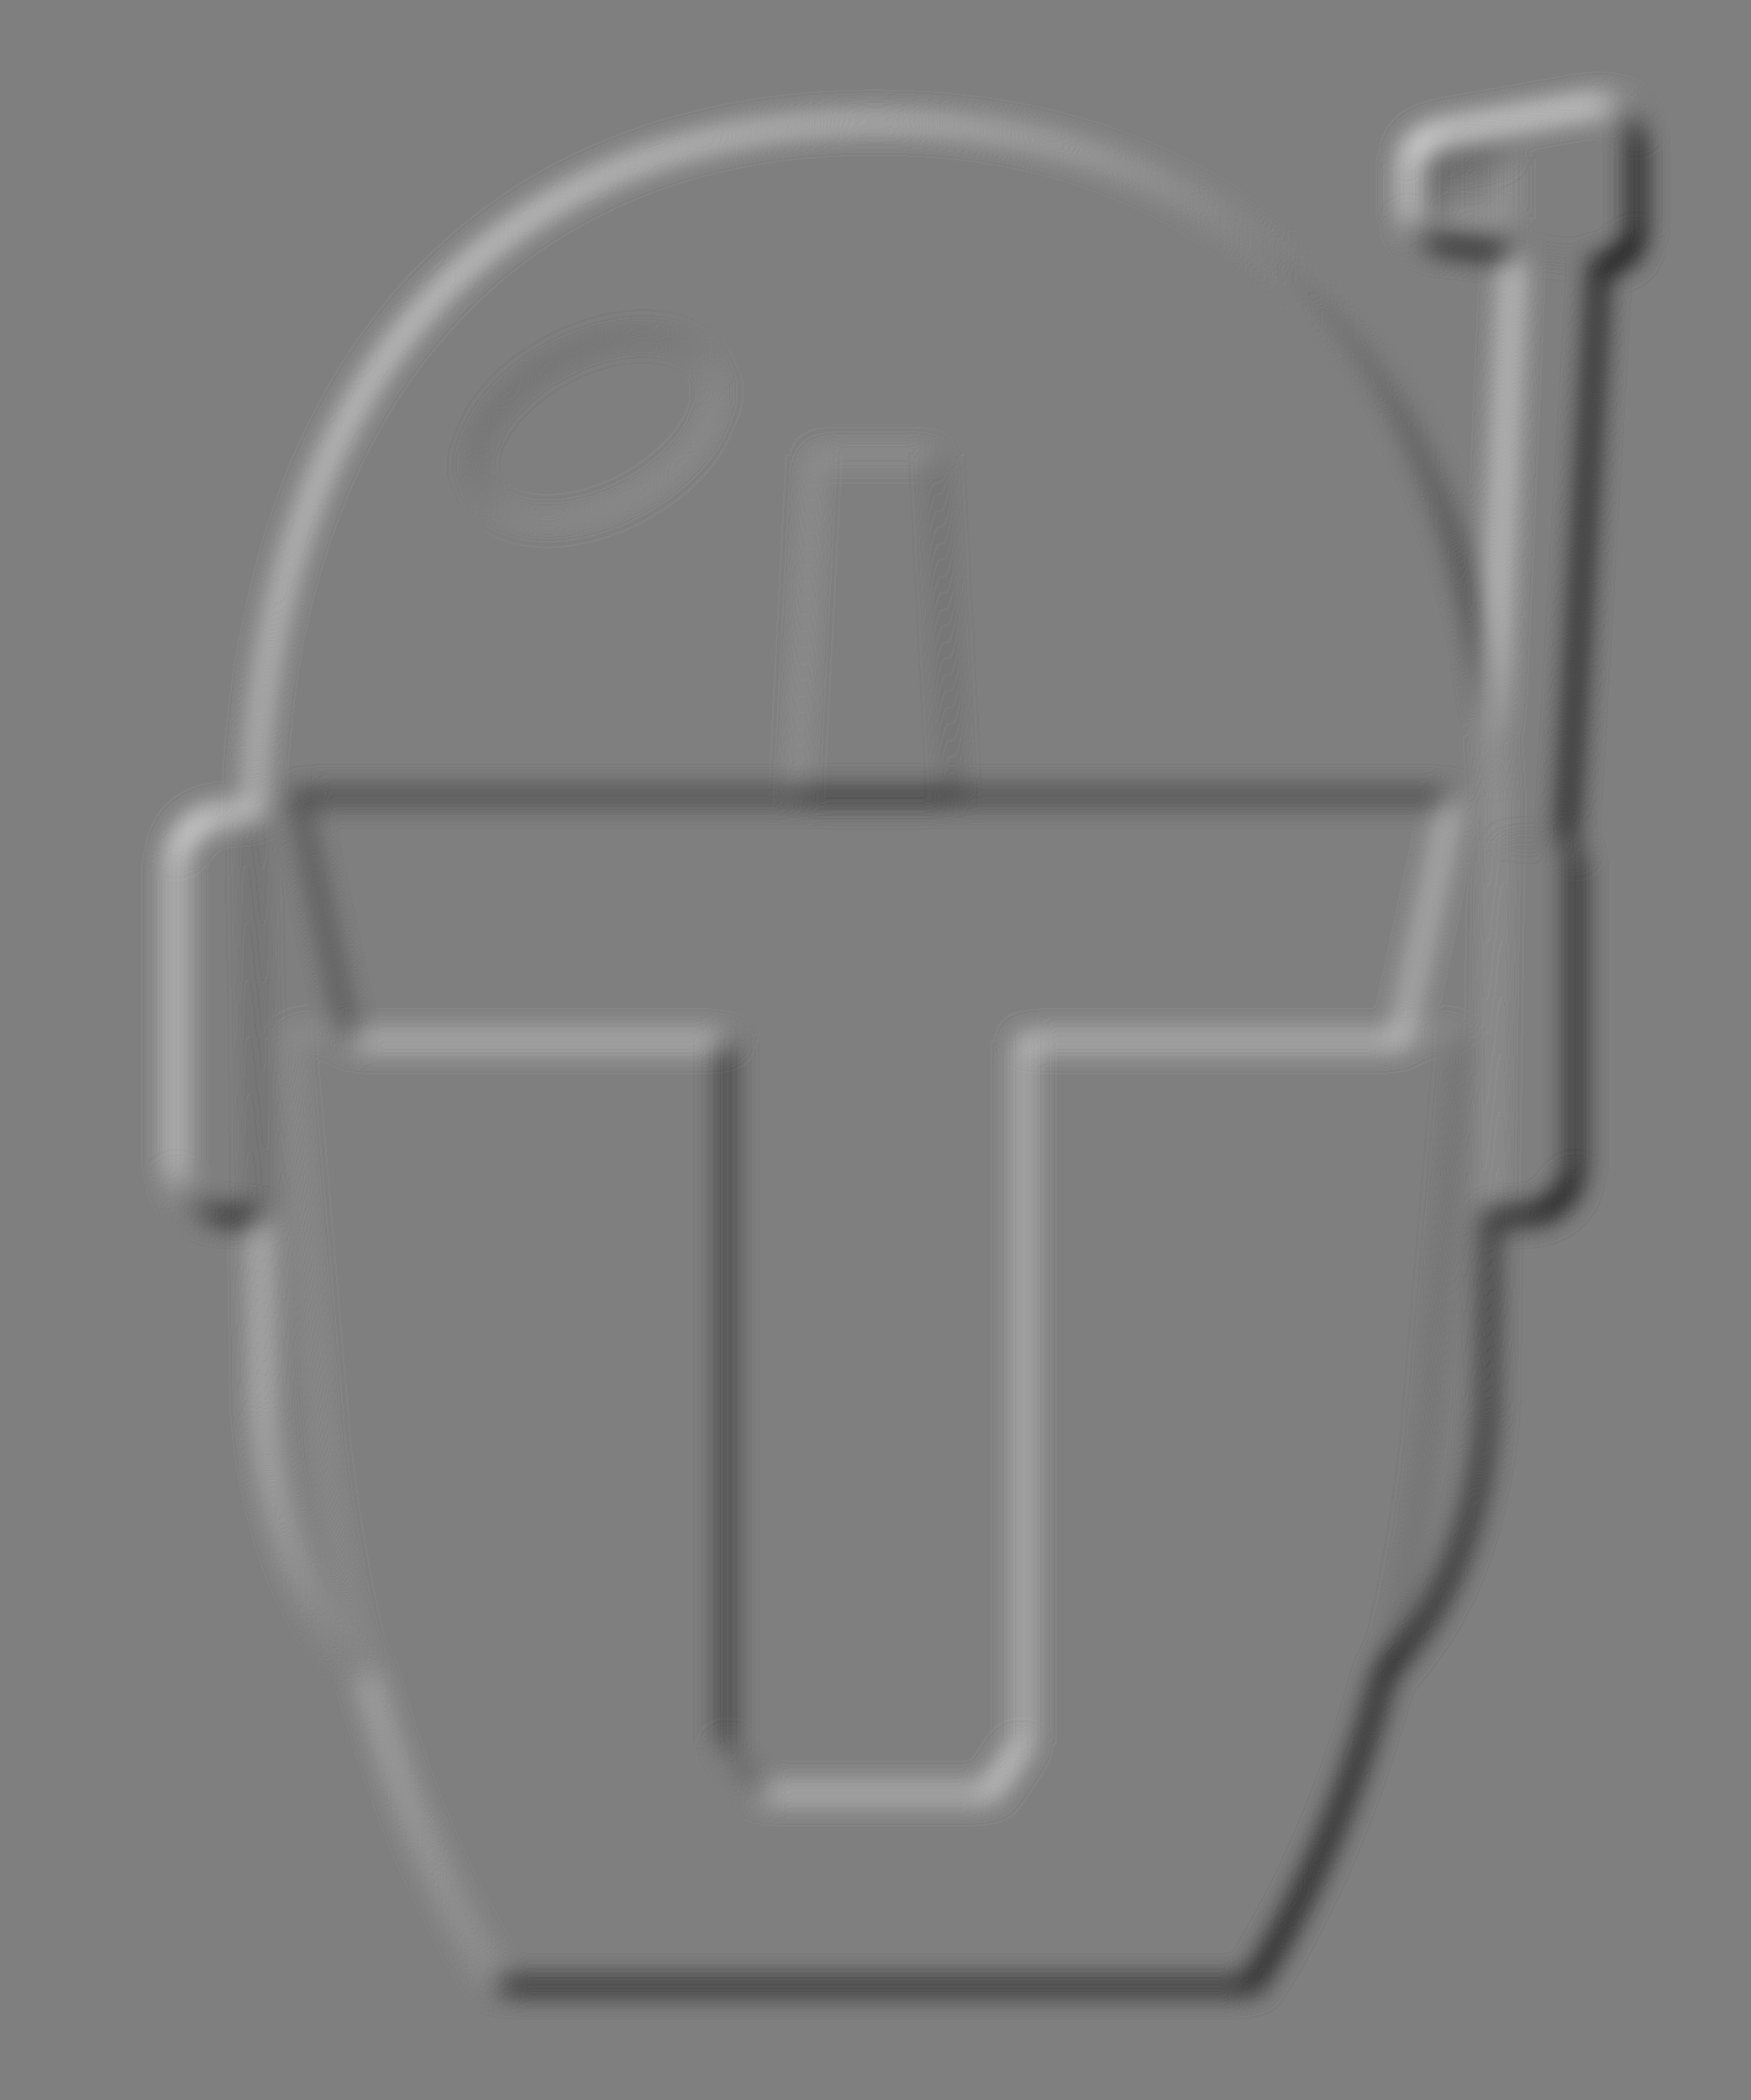
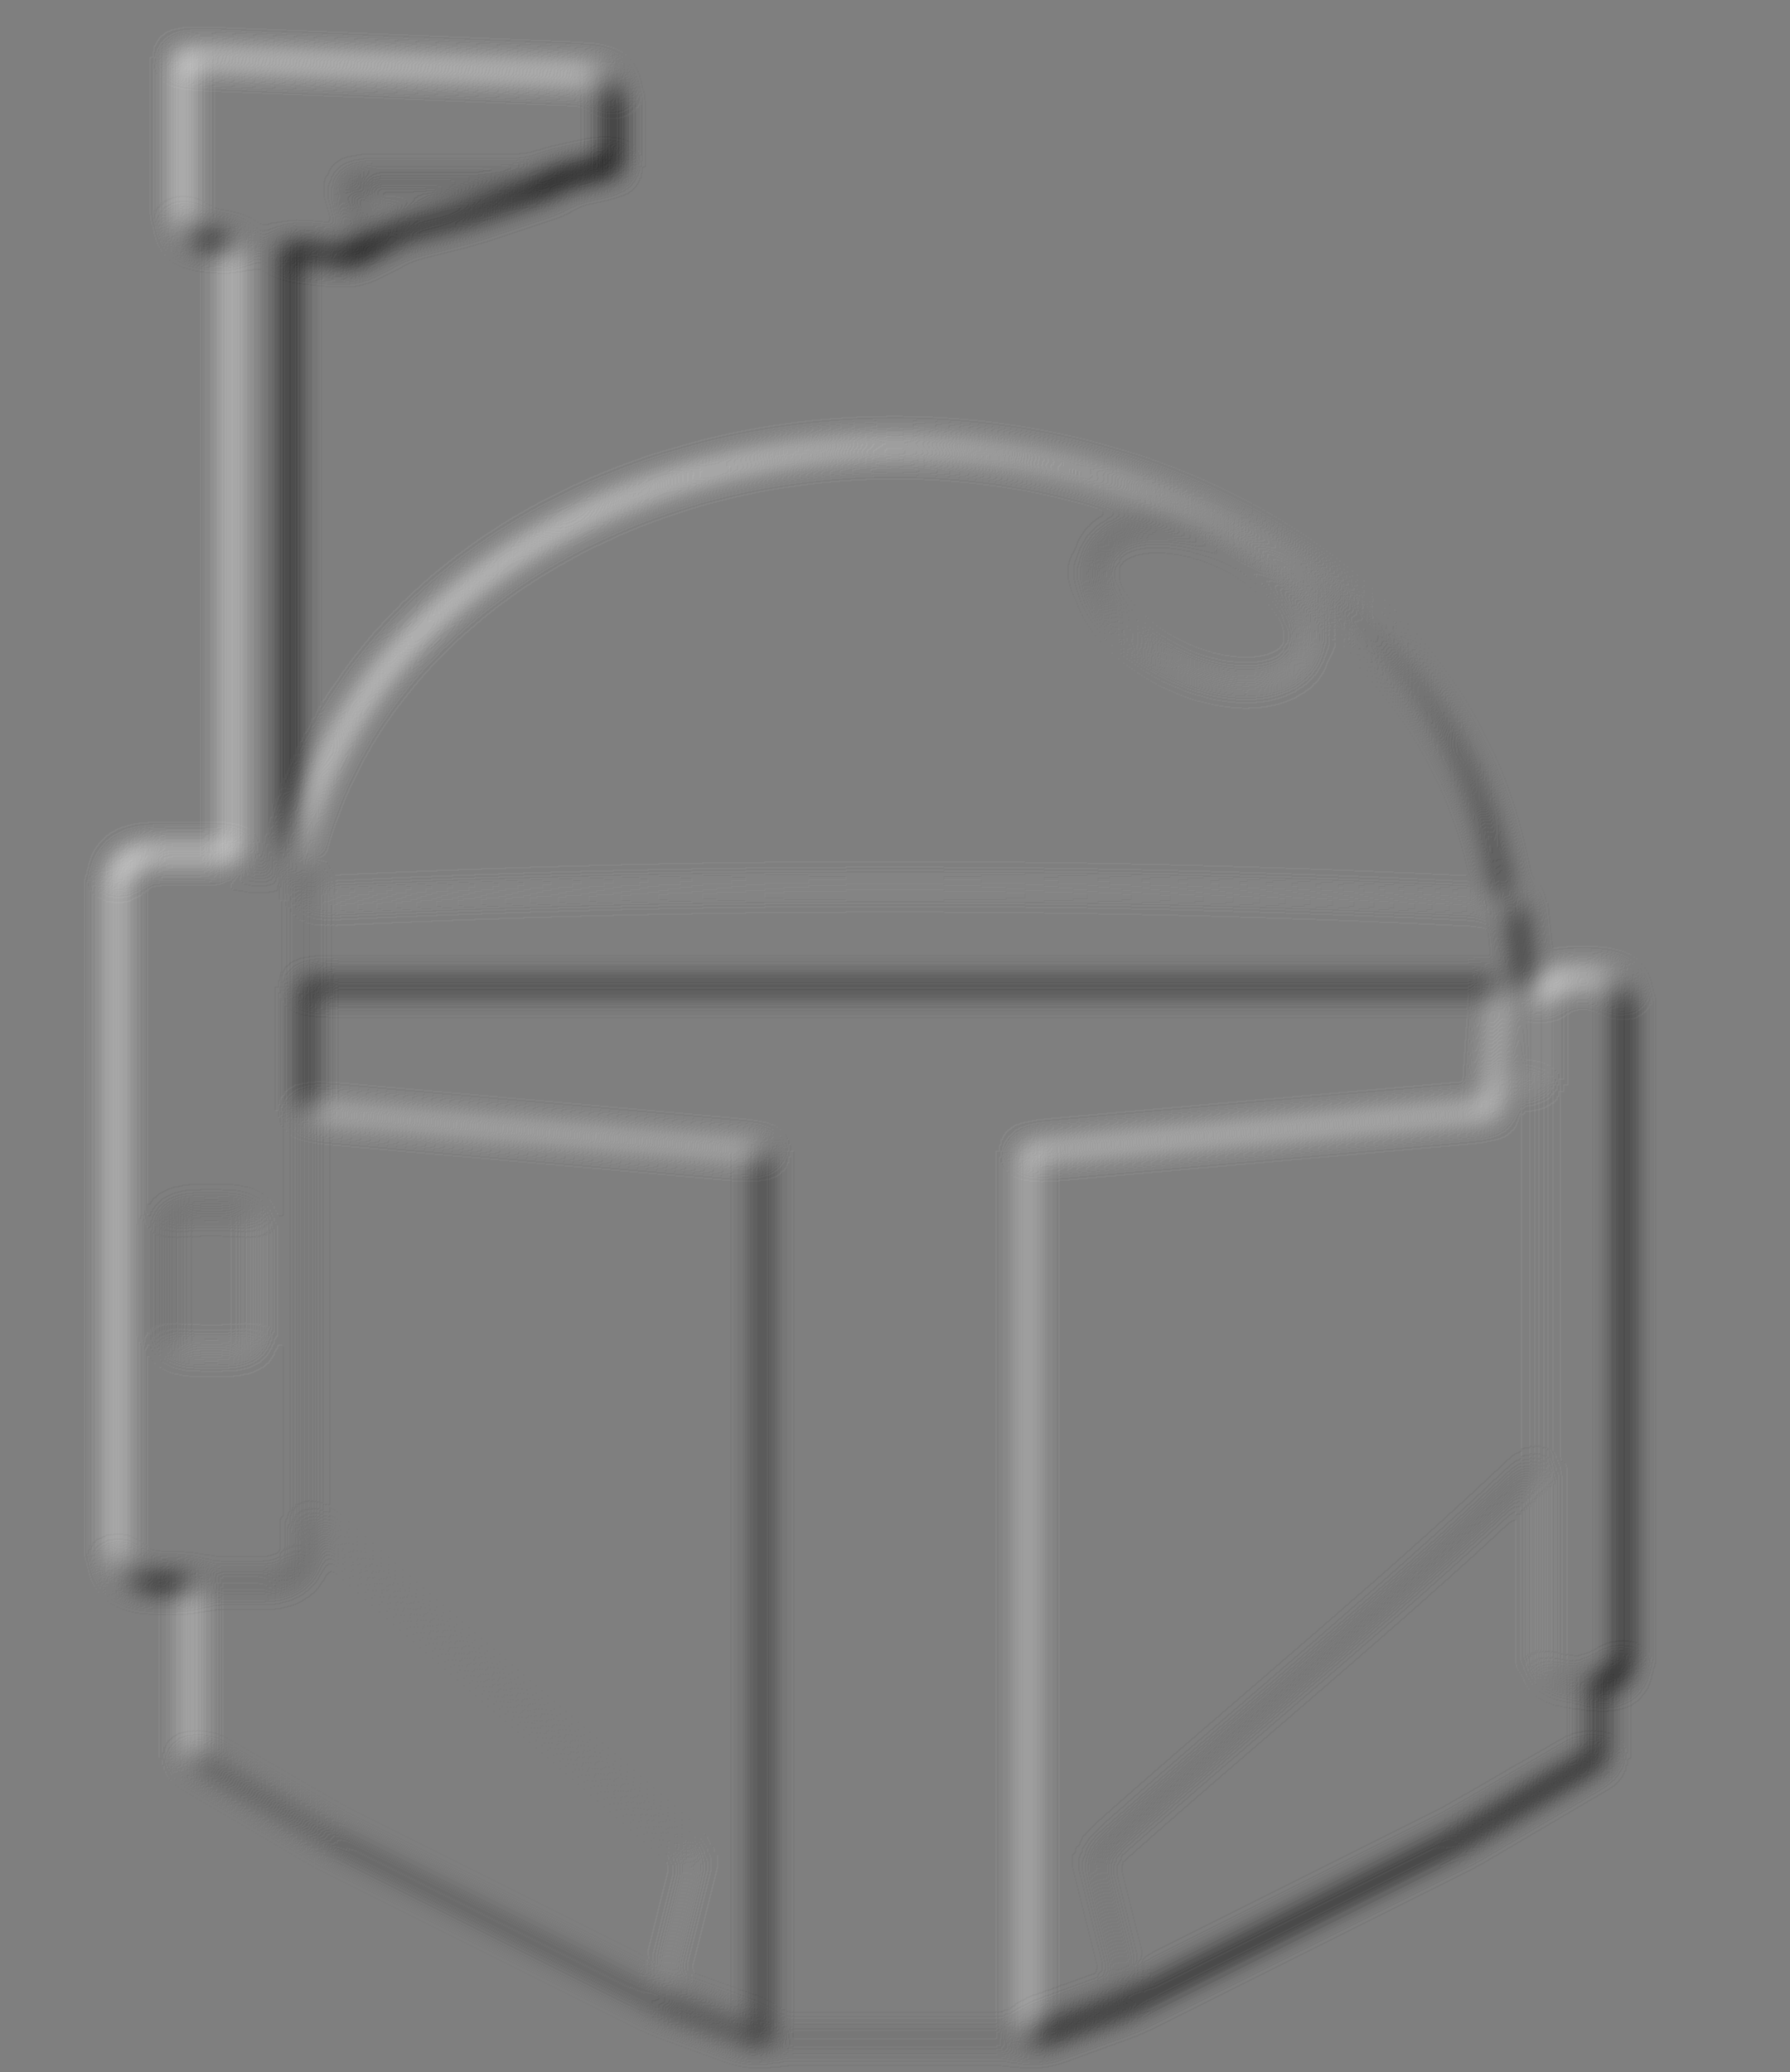
- <svg xmlns="http://www.w3.org/2000/svg" viewBox="0 0 400 480">
+ <svg xmlns="http://www.w3.org/2000/svg" viewBox="40 0 432 500">
  <defs>
    <filter id="emboss" x="0" y="0" width="100%" height="100%" color-interpolation-filters="sRGB">
      <feColorMatrix type="luminanceToAlpha" result="map" />
      <feGaussianBlur in="map" stdDeviation="3.2" result="height" />
      <feDiffuseLighting in="height" surfaceScale="7" diffuseConstant="1" lighting-color="#fff">
        <feDistantLight azimuth="225" elevation="30" />
      </feDiffuseLighting>
    </filter>
  </defs>
  <g filter="url(#emboss)">
-     <rect width="400" height="480" fill="#000" />
-     <rect x="40" y="186" width="30" height="92" rx="12" fill="#d8d8d8" />
-     <rect x="330" y="186" width="30" height="92" rx="12" fill="#d8d8d8" />
-     <path fill="#e6e6e6" d="M340 192L346 52C346 46 350 42 356 42H360C364 42 366 46 366 52L358 192Z" />
-     <path fill="#f2f2f2" d="M330 30L364 24C370 23 374 27 374 33V52C374 58 370 61 364 60L330 56C325 56 322 52 322 48V38C322 34 325 31 330 30Z" />
-     <path fill="#b8b8b8" d="M328 38L344 36V50L328 50Z" />
-     <path fill="#a8a8a8" d="M200 28C110 28 60 92 58 186L60 322C62 352 72 374 92 390L118 402H282L308 390C328 374 338 352 340 322L342 186C340 92 290 28 200 28Z" />
-     <ellipse cx="136" cy="98" rx="30" ry="18" fill="#8e8e8e" transform="rotate(-28 136 98)" />
-     <path fill="#d0d0d0" d="M186 104H214L218 182H182Z" />
-     <path fill="#c8c8c8" d="M66 236H334L326 330C320 382 306 422 286 454H114C94 422 80 382 74 330Z" />
-     <path fill="#262626" d="M68 182H332L320 238H234V398L226 410H174L166 398V238H80Z" />
+     <rect x="40" width="432" height="500" fill="#000" />
+     <path fill="#a8a8a8" d="M108 236C106 158 178 108 256 108C334 108 406 158 404 236L426 248V424L392 444L352 464L312 484L290 492H222L200 484L160 464L120 444L86 424V248Z" />
+     <ellipse cx="330" cy="146" rx="28" ry="16" fill="#8e8e8e" transform="rotate(26 330 146)" />
+     <path fill="#c0c0c0" d="M106 218Q256 210 406 218L408 238H104Z" />
+     <path fill="#c8c8c8" d="M88 262H424V422L392 440L352 460L312 480L290 488H222L200 480L160 460L120 440L88 422Z" />
+     <path fill="#b4b4b4" d="M88 340C118 372 168 412 208 448L200 480L160 460L120 440L88 422Z" />
+     <path fill="#b4b4b4" d="M424 340C394 372 344 412 304 448L312 480L352 460L392 440L424 422Z" />
+     <path fill="#262626" d="M110 238H402L400 268L288 278V492H224V278L112 268Z" />
+     <rect x="68" y="206" width="46" height="176" rx="8" fill="#d8d8d8" />
+     <rect x="80" y="292" width="22" height="34" rx="4" fill="#bcbcbc" />
+     <rect x="412" y="236" width="20" height="170" rx="6" fill="#d0d0d0" />
+     <path fill="#e6e6e6" d="M96 210V50H110V210Z" />
+     <path fill="#f2f2f2" d="M84 14L182 18C186 18 188 21 188 25V40L152 48L124 62L90 58C86 58 84 55 84 51Z" />
+     <path fill="#b8b8b8" d="M124 44H176L152 52L128 58Z" />
  </g>
</svg>
